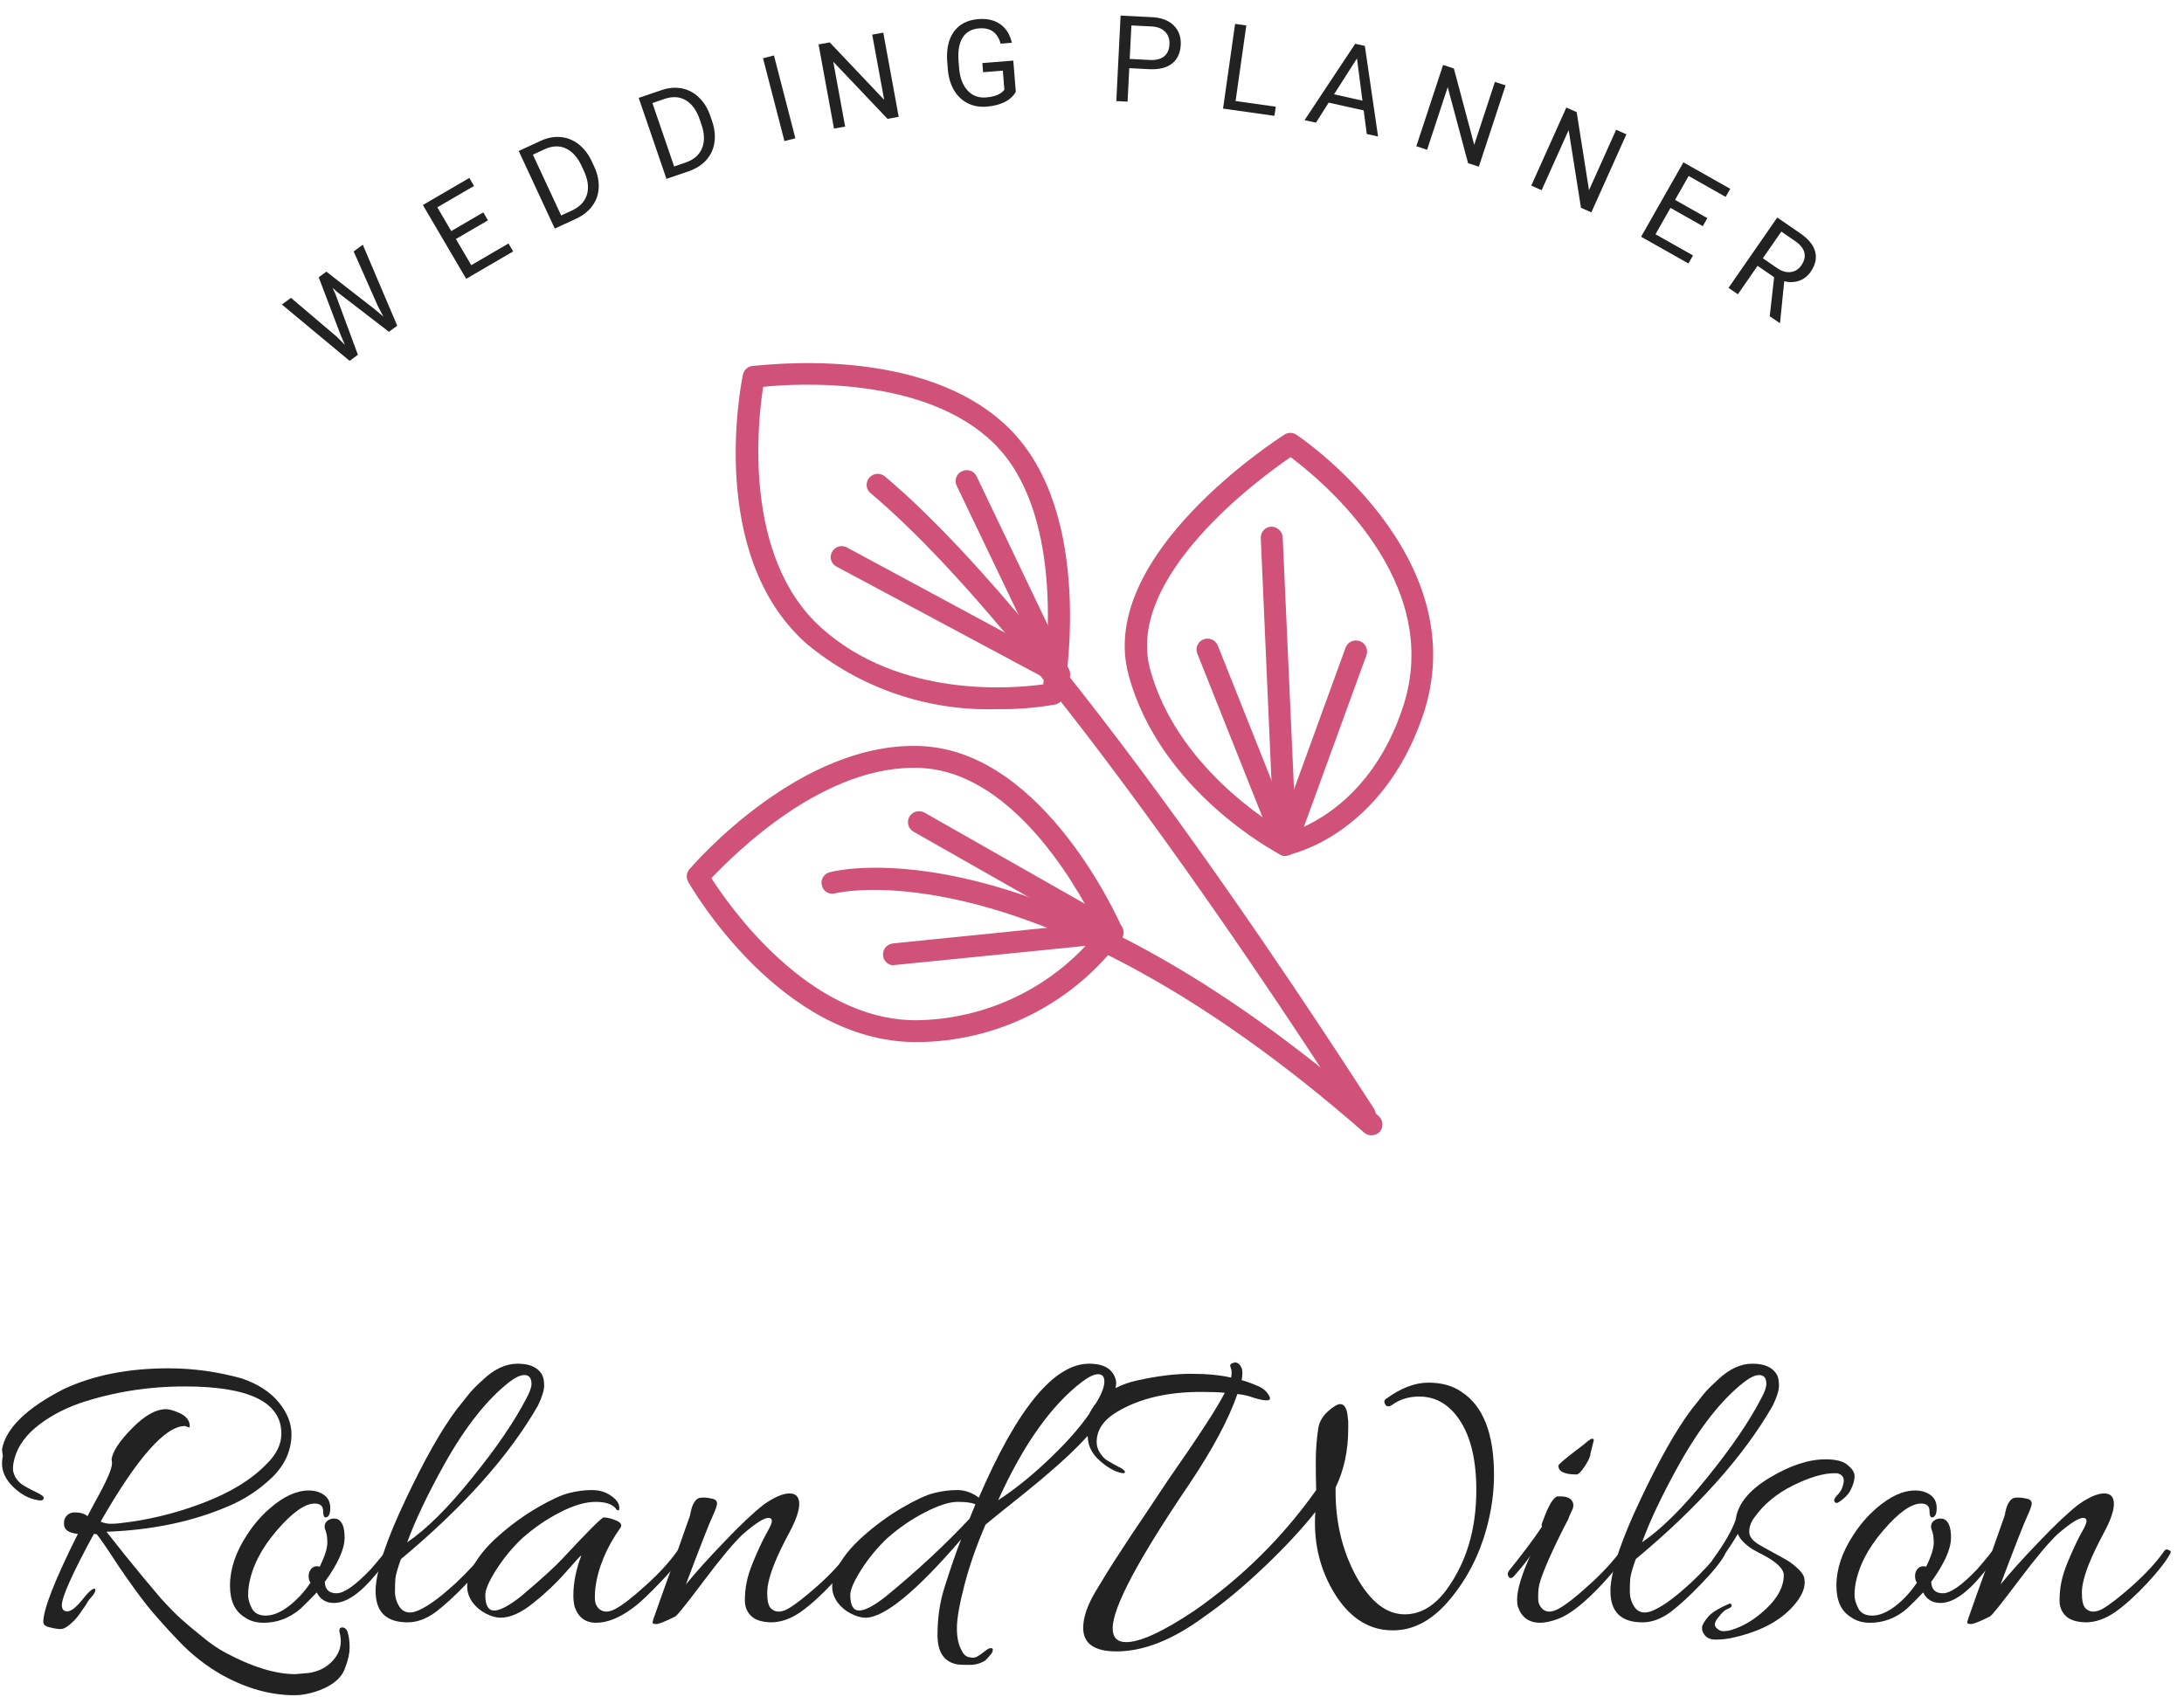
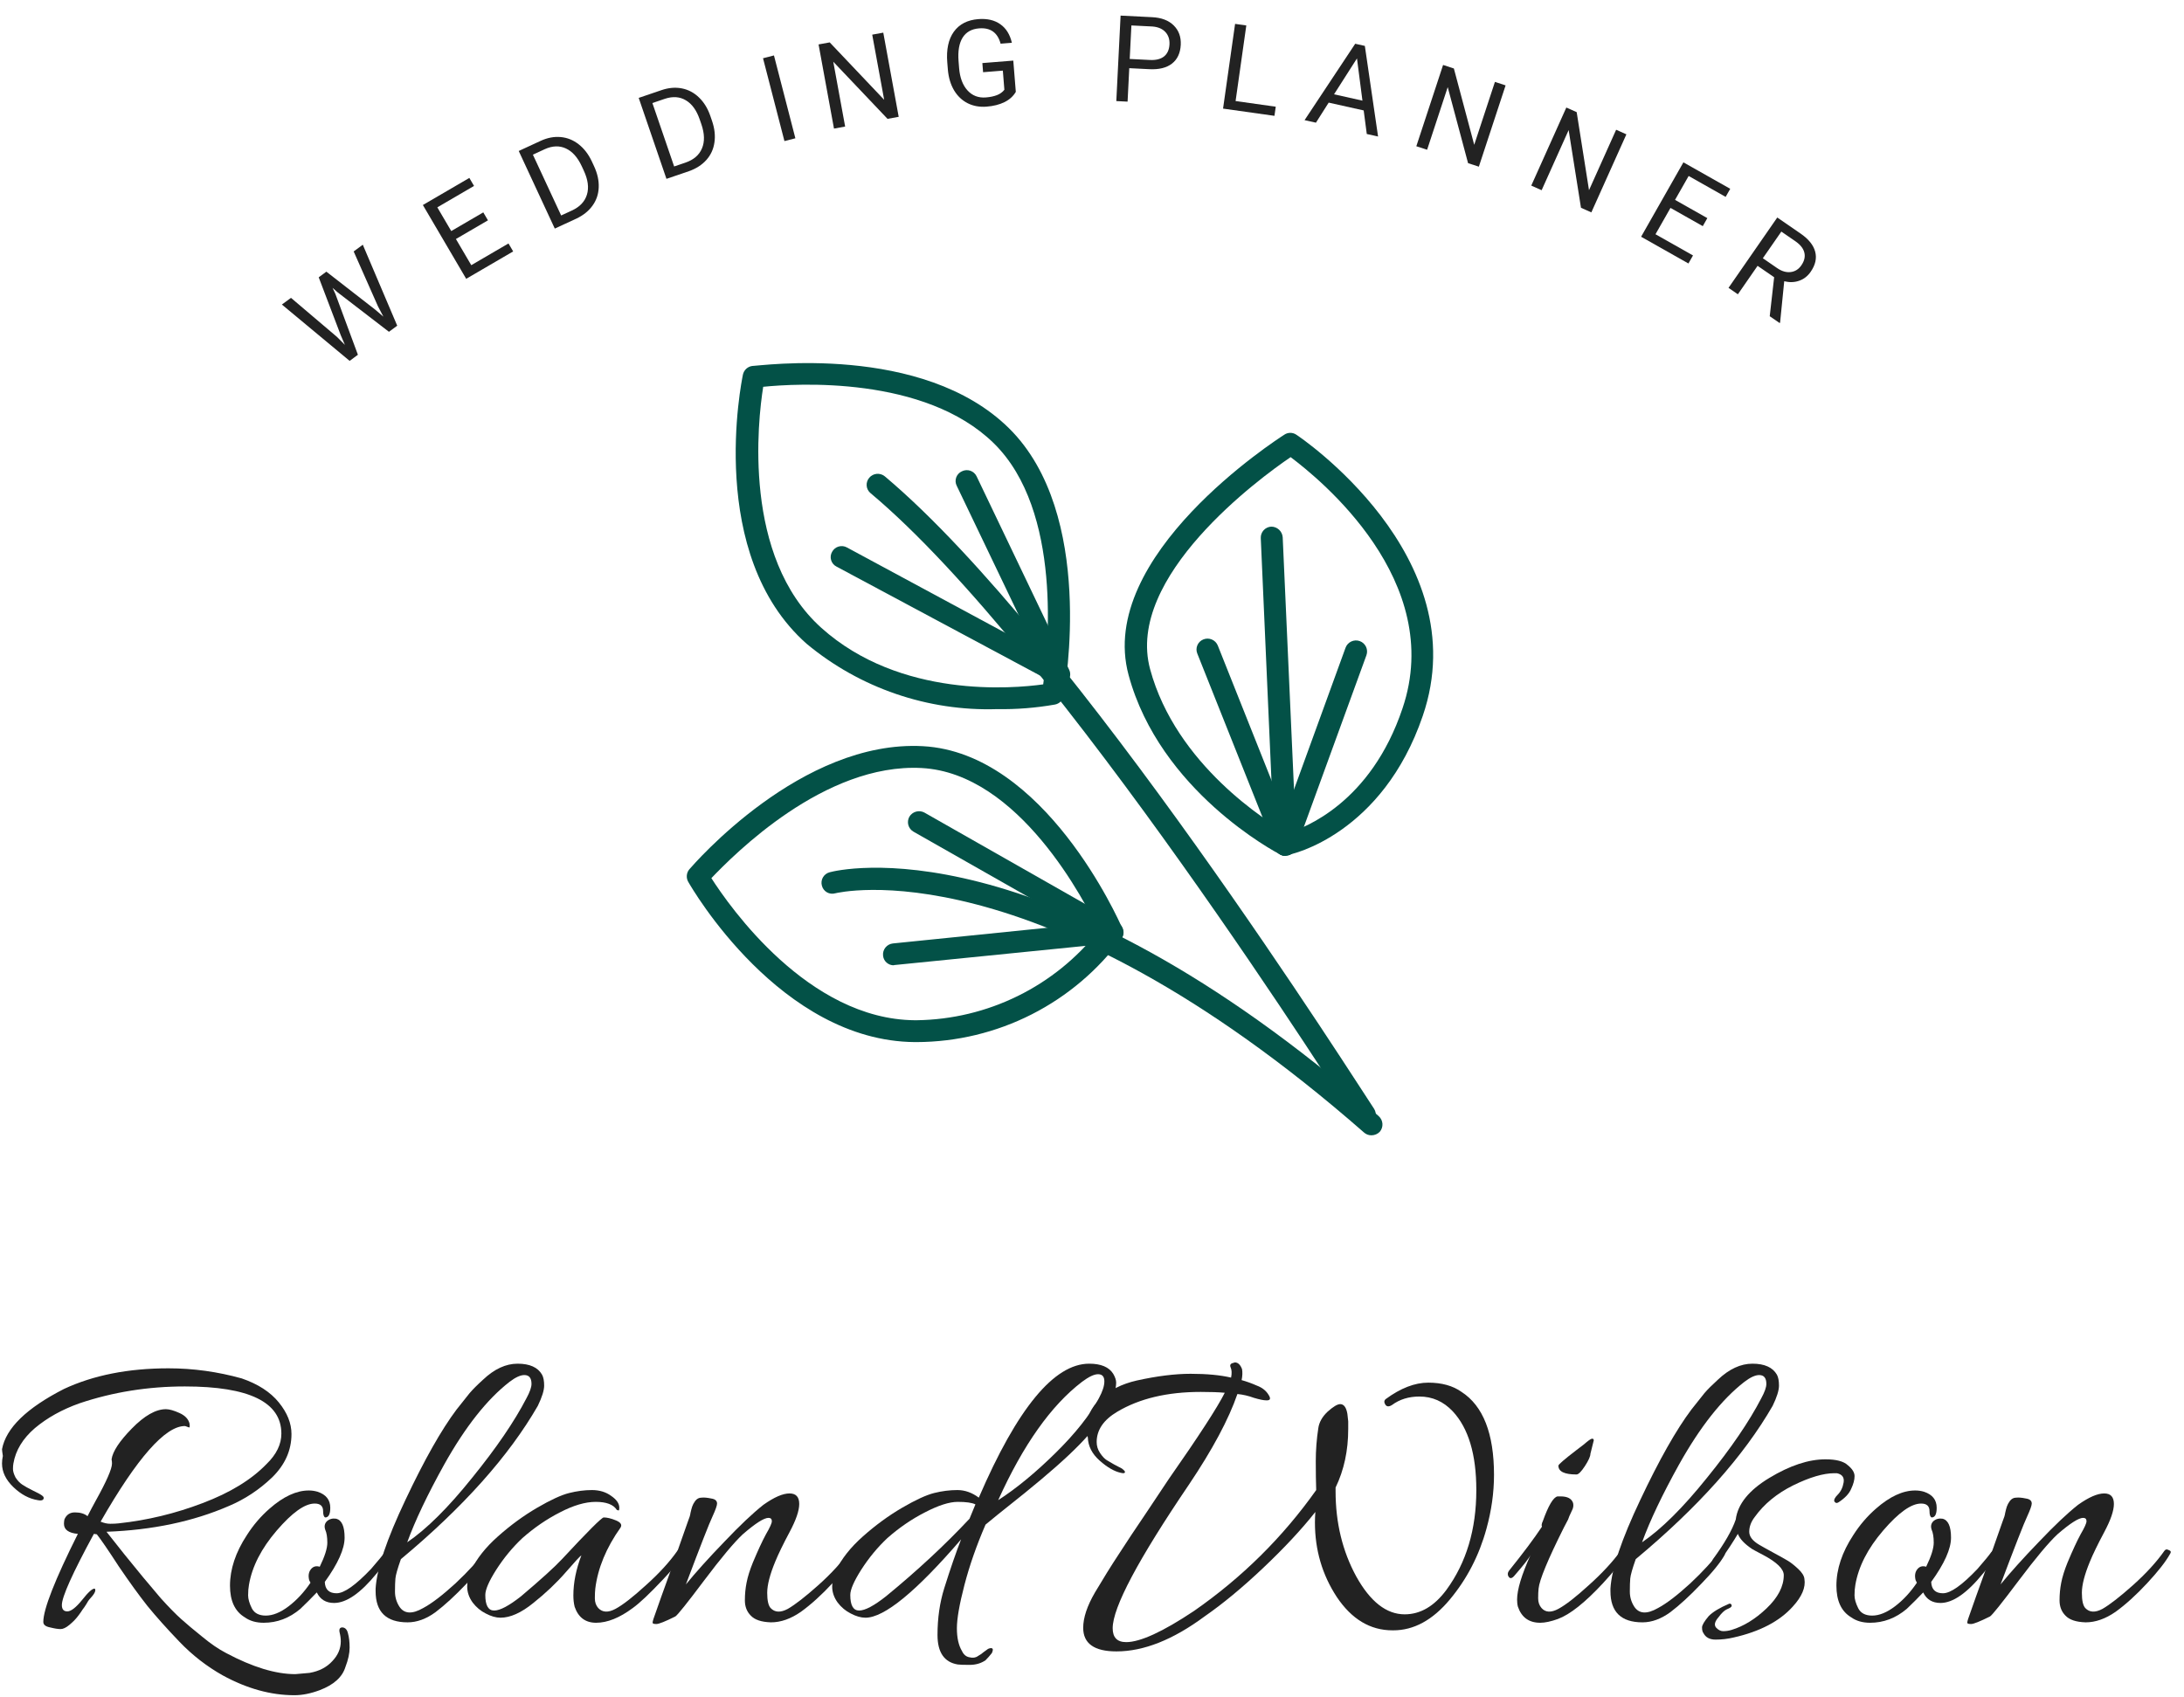
<svg xmlns="http://www.w3.org/2000/svg" width="130" height="101" viewBox="0 0 130 101" fill="none">
  <path d="M20.05 20.052L20.53 20.533L20.284 19.962L18.971 16.511L19.426 16.174L22.34 18.441L22.82 18.852L22.498 18.237L21.052 14.971L21.595 14.57L23.644 19.391L23.152 19.755L20.091 17.401L19.795 17.138L19.962 17.497L21.304 21.122L20.812 21.486L16.779 18.132L17.32 17.733L20.05 20.052Z" fill="#222222" />
  <path d="M29.045 13.118L27.138 14.23L28.052 15.788L30.267 14.495L30.546 14.969L27.75 16.6L25.171 12.206L27.937 10.593L28.216 11.07L26.031 12.345L26.86 13.757L28.767 12.645L29.045 13.118Z" fill="#222222" />
  <path d="M33.023 13.609L30.877 8.989L32.182 8.386C32.585 8.2 32.982 8.125 33.374 8.16C33.765 8.195 34.121 8.338 34.441 8.588C34.762 8.838 35.023 9.175 35.223 9.599L35.36 9.894C35.562 10.33 35.655 10.751 35.638 11.157C35.623 11.562 35.5 11.925 35.268 12.245C35.038 12.565 34.717 12.822 34.303 13.018L33.023 13.609ZM31.72 9.209L33.402 12.829L34.043 12.533C34.514 12.316 34.811 12.001 34.936 11.589C35.063 11.176 35.001 10.7 34.75 10.16L34.625 9.89C34.381 9.366 34.068 9.016 33.686 8.84C33.305 8.662 32.886 8.675 32.431 8.88L31.72 9.209Z" fill="#222222" />
  <path d="M39.67 10.648L38.018 5.828L39.379 5.365C39.799 5.222 40.202 5.188 40.587 5.263C40.973 5.339 41.312 5.518 41.604 5.801C41.898 6.082 42.122 6.445 42.276 6.887L42.382 7.195C42.538 7.65 42.586 8.078 42.526 8.48C42.469 8.882 42.309 9.23 42.045 9.524C41.783 9.818 41.436 10.041 41.005 10.193L39.67 10.648ZM38.833 6.135L40.128 9.911L40.797 9.683C41.287 9.516 41.616 9.234 41.783 8.837C41.953 8.439 41.941 7.959 41.748 7.396L41.651 7.115C41.464 6.568 41.189 6.187 40.827 5.973C40.467 5.756 40.049 5.725 39.575 5.882L38.833 6.135Z" fill="#222222" />
  <path d="M47.344 8.233L46.693 8.4L45.418 3.468L46.069 3.301L47.344 8.233Z" fill="#222222" />
  <path d="M53.494 6.955L52.829 7.076L49.599 3.674L50.306 7.535L49.642 7.656L48.724 2.645L49.388 2.524L52.629 5.942L51.918 2.063L52.576 1.944L53.494 6.955Z" fill="#222222" />
  <path d="M60.465 5.47C60.312 5.73 60.087 5.934 59.787 6.082C59.49 6.228 59.137 6.317 58.727 6.349C58.314 6.382 57.938 6.315 57.602 6.148C57.266 5.978 56.995 5.721 56.789 5.377C56.586 5.033 56.463 4.625 56.421 4.154L56.385 3.711C56.324 2.946 56.454 2.338 56.776 1.889C57.1 1.44 57.586 1.189 58.232 1.138C58.762 1.096 59.2 1.198 59.545 1.444C59.89 1.688 60.118 2.056 60.23 2.547L59.56 2.601C59.381 1.939 58.954 1.635 58.28 1.689C57.831 1.724 57.503 1.91 57.296 2.244C57.091 2.577 57.011 3.042 57.057 3.639L57.09 4.054C57.136 4.624 57.302 5.067 57.59 5.384C57.877 5.698 58.243 5.837 58.687 5.801C58.938 5.781 59.156 5.736 59.34 5.665C59.523 5.594 59.672 5.488 59.784 5.345L59.693 4.205L58.517 4.299L58.474 3.755L60.315 3.608L60.465 5.47Z" fill="#222222" />
  <path d="M67.218 4.059L67.118 6.051L66.447 6.018L66.702 0.929L68.579 1.023C69.136 1.051 69.564 1.215 69.864 1.514C70.167 1.814 70.306 2.199 70.283 2.667C70.258 3.161 70.084 3.534 69.761 3.786C69.44 4.037 68.992 4.147 68.416 4.119L67.218 4.059ZM67.245 3.51L68.451 3.571C68.81 3.588 69.089 3.518 69.288 3.36C69.488 3.199 69.596 2.96 69.612 2.64C69.627 2.338 69.543 2.091 69.362 1.899C69.18 1.708 68.922 1.601 68.59 1.577L67.345 1.515L67.245 3.51Z" fill="#222222" />
  <path d="M73.547 6.016L75.938 6.353L75.86 6.897L72.801 6.466L73.517 1.422L74.185 1.516L73.547 6.016Z" fill="#222222" />
  <path d="M81.172 6.575L79.088 6.11L78.33 7.304L77.653 7.153L80.667 2.605L81.241 2.733L82.028 8.128L81.356 7.978L81.172 6.575ZM79.407 5.615L81.098 5.992L80.772 3.478L79.407 5.615Z" fill="#222222" />
  <path d="M88.027 9.923L87.385 9.714L86.174 5.187L84.947 8.916L84.305 8.707L85.898 3.867L86.54 4.077L87.751 8.622L88.984 4.876L89.619 5.084L88.027 9.923Z" fill="#222222" />
  <path d="M94.723 12.645L94.106 12.37L93.372 7.744L91.764 11.325L91.147 11.05L93.234 6.402L93.85 6.677L94.584 11.323L96.199 7.725L96.809 7.998L94.723 12.645Z" fill="#222222" />
  <path d="M101.356 13.464L99.434 12.378L98.541 13.947L100.774 15.209L100.502 15.687L97.685 14.095L100.203 9.666L102.99 11.241L102.717 11.722L100.515 10.477L99.705 11.9L101.627 12.987L101.356 13.464Z" fill="#222222" />
  <path d="M105.604 16.506L104.618 15.827L103.445 17.521L102.888 17.138L105.79 12.95L107.179 13.907C107.652 14.232 107.94 14.59 108.045 14.979C108.152 15.37 108.063 15.771 107.779 16.181C107.598 16.442 107.37 16.62 107.093 16.715C106.819 16.813 106.522 16.822 106.204 16.745L105.958 19.201L105.934 19.235L105.341 18.827L105.604 16.506ZM104.931 15.375L105.781 15.961C106.056 16.15 106.323 16.229 106.583 16.198C106.845 16.169 107.058 16.035 107.223 15.798C107.402 15.539 107.462 15.287 107.402 15.042C107.344 14.798 107.169 14.574 106.879 14.371L106.032 13.788L104.931 15.375Z" fill="#222222" />
  <path d="M0.17 86.684C0.137 86.466 0.12 86.333 0.12 86.283C0.354 85.028 1.583 83.833 3.807 82.696C5.563 81.877 7.636 81.467 10.027 81.467C11.498 81.467 12.953 81.668 14.391 82.069C15.361 82.403 16.096 82.88 16.598 83.499C17.1 84.117 17.35 84.744 17.35 85.38C17.35 86.349 16.966 87.21 16.197 87.963C15.428 88.699 14.566 89.267 13.613 89.668C11.49 90.588 9.066 91.098 6.34 91.198C6.557 91.466 6.909 91.909 7.393 92.528C7.878 93.129 8.246 93.581 8.497 93.882C8.748 94.183 9.107 94.609 9.575 95.161C10.06 95.696 10.462 96.106 10.779 96.39C11.114 96.691 11.532 97.042 12.033 97.443C12.535 97.861 13.011 98.187 13.463 98.421C15.035 99.257 16.406 99.675 17.576 99.675L18.429 99.6C18.997 99.5 19.449 99.266 19.783 98.898C20.118 98.547 20.285 98.154 20.285 97.719C20.285 97.552 20.26 97.368 20.21 97.168C20.176 96.984 20.235 96.892 20.385 96.892C20.552 96.908 20.661 97.025 20.711 97.243C20.778 97.477 20.811 97.761 20.811 98.096C20.811 98.43 20.728 98.814 20.561 99.249C20.377 99.851 19.867 100.311 19.031 100.629C18.496 100.829 17.994 100.93 17.526 100.93C16.122 100.93 14.7 100.537 13.262 99.751C12.309 99.216 11.448 98.547 10.679 97.744C9.927 96.959 9.291 96.248 8.773 95.612C8.271 94.977 7.703 94.191 7.067 93.255C6.449 92.302 6.014 91.666 5.763 91.349L5.588 91.324C4.317 93.665 3.682 95.077 3.682 95.562C3.682 95.813 3.79 95.939 4.008 95.939C4.225 95.939 4.518 95.713 4.885 95.261C5.253 94.793 5.504 94.567 5.638 94.584C5.738 94.684 5.629 94.902 5.312 95.236C5.278 95.27 5.22 95.362 5.136 95.512C5.053 95.646 4.977 95.755 4.91 95.838C4.86 95.922 4.785 96.031 4.685 96.164C4.584 96.298 4.492 96.407 4.409 96.49C4.325 96.574 4.233 96.657 4.133 96.741C3.932 96.908 3.757 96.992 3.606 96.992C3.456 96.992 3.247 96.959 2.979 96.892C2.712 96.841 2.578 96.733 2.578 96.566C2.578 95.813 3.264 94.066 4.635 91.324C4.083 91.274 3.807 91.073 3.807 90.722C3.807 90.655 3.815 90.571 3.832 90.471C3.949 90.187 4.158 90.045 4.459 90.045C4.777 90.045 5.028 90.12 5.211 90.27C5.345 90.003 5.504 89.702 5.688 89.368C6.34 88.197 6.666 87.453 6.666 87.135C6.666 87.052 6.658 86.968 6.641 86.885C6.708 86.416 7.109 85.806 7.845 85.054C8.597 84.284 9.274 83.9 9.876 83.9C10.077 83.9 10.345 83.975 10.679 84.126C11.013 84.276 11.214 84.485 11.281 84.753C11.298 84.87 11.298 84.945 11.281 84.978C11.281 84.995 11.239 84.987 11.155 84.953C11.072 84.92 11.022 84.903 11.005 84.903C9.835 84.903 8.163 86.801 5.989 90.596C6.19 90.68 6.382 90.722 6.566 90.722C6.766 90.722 6.934 90.713 7.067 90.697C8.773 90.513 10.437 90.112 12.058 89.493C13.697 88.874 14.968 88.097 15.871 87.16C16.456 86.592 16.748 85.99 16.748 85.355C16.748 83.482 14.834 82.546 11.005 82.546C8.815 82.546 6.725 82.88 4.735 83.549C3.698 83.917 2.812 84.41 2.076 85.028C1.357 85.647 0.931 86.349 0.797 87.135C0.781 87.219 0.772 87.328 0.772 87.461C0.772 87.595 0.822 87.762 0.923 87.963C1.04 88.147 1.173 88.289 1.324 88.389C1.474 88.49 1.683 88.607 1.951 88.74C2.235 88.874 2.419 88.975 2.503 89.041C2.603 89.108 2.628 89.183 2.578 89.267C2.528 89.334 2.419 89.351 2.252 89.317C1.734 89.234 1.249 88.975 0.797 88.54C0.346 88.105 0.12 87.637 0.12 87.135C0.12 86.985 0.137 86.834 0.17 86.684Z" fill="#222222" />
  <path d="M19.032 93.28C19.333 92.661 19.484 92.185 19.484 91.85C19.484 91.516 19.442 91.257 19.358 91.073C19.291 90.872 19.325 90.705 19.459 90.571C19.609 90.438 19.793 90.387 20.011 90.421C20.345 90.504 20.512 90.881 20.512 91.549C20.512 92.218 20.119 93.096 19.333 94.183C19.35 94.634 19.584 94.86 20.036 94.86C20.487 94.86 21.173 94.375 22.092 93.405C22.527 92.904 22.794 92.578 22.895 92.427C23.012 92.277 23.112 92.227 23.196 92.277C23.279 92.31 23.321 92.344 23.321 92.377C23.321 92.544 23.02 92.979 22.418 93.681C21.465 94.852 20.621 95.437 19.885 95.437C19.4 95.437 19.058 95.228 18.857 94.81C18.522 95.161 18.196 95.487 17.879 95.788C17.227 96.34 16.499 96.616 15.697 96.616C15.245 96.616 14.869 96.507 14.568 96.29C13.983 95.939 13.69 95.311 13.69 94.409C13.69 93.422 14.025 92.419 14.694 91.399C15.078 90.797 15.53 90.27 16.048 89.819C16.867 89.1 17.645 88.74 18.38 88.74C18.564 88.74 18.74 88.766 18.907 88.816C19.409 88.983 19.659 89.301 19.659 89.769C19.659 90.153 19.559 90.346 19.358 90.346C19.275 90.312 19.233 90.187 19.233 89.969C19.233 89.668 19.066 89.518 18.731 89.518C18.146 89.518 17.394 90.053 16.474 91.123C15.555 92.193 15.003 93.272 14.819 94.359C14.785 94.542 14.769 94.751 14.769 94.986C14.769 95.203 14.844 95.462 14.994 95.763C15.145 96.047 15.421 96.189 15.822 96.189C16.24 96.189 16.692 96.005 17.176 95.638C17.661 95.27 18.096 94.802 18.481 94.233L18.405 94.083C18.338 93.815 18.372 93.598 18.506 93.43C18.64 93.263 18.815 93.213 19.032 93.28Z" fill="#222222" />
  <path d="M31.337 83.248C31.537 82.88 31.637 82.596 31.637 82.395C31.637 82.044 31.495 81.868 31.211 81.868C30.977 81.868 30.684 82.002 30.333 82.27C28.996 83.306 27.7 84.945 26.446 87.185C25.443 88.991 24.707 90.538 24.239 91.825C25.392 91.04 26.68 89.76 28.101 87.988C29.539 86.216 30.618 84.636 31.337 83.248ZM23.863 92.829C23.662 93.397 23.553 93.782 23.537 93.982C23.52 94.166 23.511 94.425 23.511 94.76C23.511 95.077 23.595 95.37 23.762 95.638C24.047 96.089 24.523 96.123 25.192 95.738C25.693 95.47 26.329 94.986 27.098 94.283C27.867 93.564 28.461 92.912 28.879 92.327C28.912 92.277 28.962 92.252 29.029 92.252C29.18 92.252 29.221 92.36 29.154 92.578C28.904 93.029 28.436 93.606 27.75 94.308C27.081 95.011 26.471 95.571 25.919 95.989C25.367 96.39 24.816 96.591 24.264 96.591C22.993 96.591 22.358 95.972 22.358 94.735C22.358 94.684 22.358 94.634 22.358 94.584C22.425 93.414 23.018 91.65 24.138 89.292C25.259 86.918 26.27 85.129 27.173 83.925L27.951 82.947C28.135 82.73 28.402 82.462 28.753 82.144C29.422 81.509 30.108 81.191 30.81 81.191C31.529 81.191 32.014 81.409 32.264 81.843C32.348 81.994 32.39 82.211 32.39 82.495C32.39 82.78 32.264 83.181 32.014 83.699C30.291 86.692 27.575 89.735 23.863 92.829Z" fill="#222222" />
  <path d="M29.79 96.315C29.523 96.315 29.23 96.231 28.913 96.064C28.612 95.913 28.352 95.696 28.135 95.412C27.918 95.111 27.809 94.793 27.809 94.459C27.809 94.124 27.884 93.807 28.035 93.506C28.369 92.803 28.904 92.126 29.64 91.474C30.392 90.805 31.17 90.237 31.972 89.769C32.775 89.301 33.41 89.008 33.879 88.891C34.347 88.774 34.798 88.715 35.233 88.715C35.684 88.715 36.069 88.832 36.386 89.067C36.704 89.284 36.863 89.518 36.863 89.769C36.863 89.852 36.855 89.903 36.838 89.919C36.821 89.936 36.779 89.928 36.713 89.894C36.512 89.576 36.094 89.418 35.459 89.418C34.84 89.418 34.129 89.627 33.327 90.045C32.541 90.446 31.797 90.956 31.095 91.575C30.509 92.126 29.991 92.753 29.54 93.456C29.105 94.141 28.887 94.643 28.887 94.96C28.887 95.579 29.063 95.888 29.414 95.888C29.765 95.888 30.3 95.604 31.019 95.036C32.206 94.032 33.017 93.297 33.452 92.829C34.99 91.173 35.818 90.346 35.935 90.346C36.136 90.346 36.378 90.404 36.662 90.521C36.947 90.638 37.039 90.78 36.938 90.948C36.086 92.151 35.584 93.364 35.434 94.584C35.417 94.735 35.408 94.927 35.408 95.161C35.408 95.395 35.475 95.587 35.609 95.738C35.86 96.005 36.203 96.022 36.637 95.788C37.072 95.554 37.674 95.086 38.443 94.384C39.229 93.681 39.856 92.996 40.324 92.327C40.391 92.243 40.466 92.227 40.55 92.277C40.633 92.31 40.675 92.344 40.675 92.377C40.675 92.628 40.274 93.18 39.471 94.032C38.686 94.868 38.084 95.437 37.666 95.738C36.88 96.323 36.152 96.616 35.484 96.616C34.848 96.616 34.422 96.298 34.205 95.663C34.154 95.462 34.129 95.236 34.129 94.986C34.129 94.233 34.288 93.439 34.606 92.603C34.539 92.636 34.23 92.971 33.678 93.606C33.126 94.241 32.482 94.852 31.747 95.437C31.028 96.022 30.376 96.315 29.79 96.315Z" fill="#222222" />
  <path d="M46.996 88.916C47.381 88.916 47.573 89.125 47.573 89.543C47.573 89.944 47.381 90.504 46.996 91.223C46.612 91.942 46.328 92.528 46.144 92.979C45.826 93.748 45.667 94.367 45.667 94.835C45.667 95.287 45.734 95.587 45.868 95.738C46.118 96.005 46.461 96.022 46.896 95.788C47.331 95.537 47.933 95.069 48.702 94.384C49.488 93.681 50.115 92.996 50.583 92.327C50.65 92.243 50.725 92.227 50.809 92.277C50.909 92.31 50.959 92.352 50.959 92.402C50.959 92.436 50.942 92.477 50.909 92.528C50.658 92.979 50.207 93.556 49.555 94.258C48.903 94.96 48.276 95.529 47.673 95.964C47.072 96.382 46.478 96.591 45.893 96.591C45.324 96.574 44.923 96.44 44.689 96.189C44.455 95.955 44.338 95.654 44.338 95.287C44.338 94.919 44.371 94.567 44.438 94.233C44.505 93.882 44.63 93.481 44.814 93.029C45.115 92.31 45.374 91.75 45.592 91.349C45.826 90.948 45.943 90.688 45.943 90.571C45.943 90.438 45.876 90.371 45.742 90.371C45.475 90.371 44.965 90.697 44.212 91.349C43.694 91.834 42.925 92.753 41.905 94.108C40.902 95.445 40.333 96.156 40.2 96.24C39.598 96.54 39.221 96.691 39.071 96.691C38.92 96.691 38.845 96.666 38.845 96.616C38.845 96.566 38.862 96.49 38.895 96.39C38.929 96.306 39.088 95.855 39.372 95.036C39.673 94.216 39.99 93.322 40.325 92.352C40.676 91.365 40.885 90.772 40.952 90.571C41.036 90.371 41.086 90.204 41.102 90.07C41.136 89.919 41.169 89.794 41.203 89.694C41.236 89.593 41.295 89.484 41.378 89.368C41.479 89.234 41.604 89.167 41.755 89.167C41.905 89.15 42.097 89.167 42.331 89.217C42.566 89.25 42.682 89.351 42.682 89.518C42.682 89.635 42.591 89.894 42.407 90.295C42.223 90.68 41.696 92.026 40.827 94.333C41.428 93.598 42.189 92.753 43.109 91.8C44.029 90.831 44.806 90.095 45.441 89.593C46.077 89.142 46.595 88.916 46.996 88.916Z" fill="#222222" />
  <path d="M51.365 91.474C52.117 90.805 52.895 90.237 53.697 89.769C54.5 89.301 55.135 89.008 55.603 88.891C56.072 88.774 56.532 88.715 56.983 88.715C57.434 88.715 57.861 88.866 58.262 89.167C60.553 83.85 62.743 81.191 64.833 81.191C65.535 81.191 66.012 81.392 66.263 81.793C66.38 81.994 66.438 82.169 66.438 82.32C66.438 82.738 66.254 83.273 65.886 83.925C65.535 84.56 64.984 85.263 64.231 86.032C63.479 86.801 62.4 87.754 60.996 88.891C59.591 90.011 58.814 90.638 58.663 90.772C58.128 92.009 57.71 93.205 57.409 94.359C57.108 95.512 56.958 96.373 56.958 96.942C56.958 97.51 57.058 97.962 57.259 98.296C57.359 98.513 57.51 98.639 57.71 98.672C57.911 98.722 58.078 98.697 58.212 98.597C58.362 98.513 58.471 98.438 58.538 98.371C58.621 98.305 58.714 98.238 58.814 98.171C58.931 98.121 59.014 98.112 59.065 98.146C59.115 98.179 59.106 98.271 59.039 98.421C58.906 98.589 58.78 98.731 58.663 98.848C58.396 99.032 58.078 99.124 57.71 99.124C57.359 99.124 57.125 99.115 57.008 99.099C56.205 98.965 55.804 98.38 55.804 97.343C55.804 96.34 55.938 95.412 56.205 94.559C56.573 93.389 56.908 92.419 57.209 91.65C54.533 94.76 52.636 96.315 51.515 96.315C51.248 96.315 50.955 96.231 50.638 96.064C50.337 95.913 50.077 95.696 49.86 95.412C49.643 95.111 49.534 94.793 49.534 94.459C49.534 94.124 49.609 93.807 49.76 93.506C50.094 92.803 50.629 92.126 51.365 91.474ZM58.061 89.568C57.861 89.468 57.51 89.418 57.008 89.418C56.506 89.418 55.854 89.627 55.052 90.045C54.266 90.446 53.522 90.956 52.819 91.575C52.234 92.126 51.716 92.753 51.265 93.456C50.83 94.141 50.612 94.643 50.612 94.96C50.612 95.579 50.788 95.888 51.139 95.888C51.49 95.888 52.025 95.604 52.744 95.036C54.6 93.514 56.256 91.976 57.71 90.421L58.061 89.568ZM65.41 83.248C65.627 82.847 65.736 82.512 65.736 82.245C65.736 81.96 65.611 81.818 65.36 81.818C65.126 81.818 64.808 81.969 64.407 82.27C62.568 83.674 60.904 86.023 59.416 89.317C60.502 88.615 61.639 87.679 62.827 86.508C64.014 85.338 64.875 84.251 65.41 83.248Z" fill="#222222" />
  <path d="M66.457 98.321C65.136 98.321 64.476 97.853 64.476 96.917C64.476 96.315 64.71 95.612 65.178 94.81C65.663 93.991 66.131 93.238 66.582 92.553C67.034 91.85 67.577 91.031 68.213 90.095C68.848 89.142 69.299 88.465 69.567 88.063C71.356 85.505 72.468 83.791 72.903 82.922C72.518 82.888 72.042 82.872 71.473 82.872C69.484 82.872 67.828 83.264 66.507 84.05C65.688 84.535 65.278 85.137 65.278 85.856C65.278 86.09 65.345 86.308 65.479 86.508C65.613 86.709 65.746 86.851 65.88 86.935C66.148 87.102 66.449 87.269 66.783 87.436C66.984 87.587 67.017 87.679 66.883 87.712C66.833 87.712 66.775 87.704 66.708 87.687C66.323 87.603 65.905 87.361 65.454 86.96C65.002 86.558 64.768 86.099 64.752 85.58C64.685 85.413 64.651 85.271 64.651 85.154C64.651 84.435 64.927 83.816 65.479 83.298C66.047 82.763 66.775 82.395 67.661 82.194C68.865 81.927 69.935 81.793 70.871 81.793C71.824 81.793 72.627 81.868 73.279 82.019C73.329 81.768 73.321 81.567 73.254 81.417C73.187 81.266 73.246 81.174 73.429 81.141C73.463 81.124 73.488 81.116 73.505 81.116C73.689 81.116 73.831 81.25 73.931 81.517C73.965 81.701 73.956 81.918 73.906 82.169C74.207 82.253 74.508 82.362 74.809 82.495C75.127 82.612 75.361 82.796 75.511 83.047C75.662 83.281 75.612 83.39 75.361 83.373C75.21 83.373 74.968 83.323 74.633 83.223C74.316 83.106 73.99 83.03 73.655 82.997C73.137 84.502 72.175 86.299 70.771 88.389C67.745 92.854 66.231 95.704 66.231 96.942C66.231 97.493 66.499 97.769 67.034 97.769C67.87 97.769 69.216 97.151 71.072 95.913C73.931 93.924 76.356 91.524 78.345 88.715C78.329 88.247 78.32 87.679 78.32 87.01C78.32 86.341 78.37 85.681 78.471 85.028C78.521 84.677 78.705 84.351 79.022 84.05C79.357 83.749 79.608 83.599 79.775 83.599C79.992 83.599 80.134 83.791 80.201 84.176L80.251 84.627C80.251 84.778 80.251 84.928 80.251 85.079C80.251 86.366 80.001 87.528 79.499 88.565C79.499 88.632 79.499 88.707 79.499 88.791C79.499 90.663 79.909 92.352 80.728 93.857C81.564 95.362 82.525 96.114 83.612 96.114C84.549 96.114 85.376 95.629 86.095 94.659C87.282 93.038 87.876 91.056 87.876 88.715C87.876 86.592 87.408 85.028 86.471 84.025C85.919 83.44 85.259 83.147 84.49 83.147C83.855 83.147 83.311 83.315 82.86 83.649C82.676 83.766 82.542 83.758 82.458 83.624C82.375 83.49 82.383 83.382 82.484 83.298C83.37 82.646 84.214 82.32 85.017 82.32C85.819 82.32 86.48 82.504 86.998 82.872C88.285 83.708 88.929 85.355 88.929 87.812C88.929 88.866 88.779 89.936 88.478 91.023C88.043 92.611 87.316 94.016 86.296 95.236C85.276 96.457 84.156 97.067 82.935 97.067C82.918 97.067 82.901 97.067 82.885 97.067C81.564 97.067 80.46 96.407 79.574 95.086C78.705 93.765 78.27 92.285 78.27 90.647C78.27 90.446 78.278 90.237 78.295 90.019C77.476 91.056 76.439 92.168 75.185 93.355C73.948 94.526 72.786 95.487 71.699 96.24C69.826 97.627 68.079 98.321 66.457 98.321Z" fill="#222222" />
  <path d="M92.886 89.092C93.304 89.092 93.555 89.225 93.638 89.493C93.672 89.643 93.647 89.794 93.563 89.944C93.496 90.078 93.446 90.187 93.413 90.27C93.379 90.354 93.354 90.421 93.338 90.471C93.254 90.638 93.17 90.797 93.087 90.948C92.134 92.854 91.632 94.066 91.582 94.584C91.565 94.735 91.557 94.927 91.557 95.161C91.557 95.395 91.624 95.587 91.757 95.738C91.992 96.005 92.326 96.022 92.761 95.788C93.195 95.554 93.797 95.086 94.566 94.384C95.352 93.681 95.988 92.996 96.473 92.327C96.539 92.243 96.615 92.227 96.698 92.277C96.782 92.31 96.824 92.352 96.824 92.402C96.824 92.436 96.807 92.477 96.773 92.528C96.523 92.979 96.071 93.556 95.419 94.258C94.349 95.412 93.454 96.123 92.736 96.39C92.318 96.54 91.966 96.616 91.682 96.616C91.013 96.616 90.57 96.298 90.353 95.663C90.32 95.546 90.303 95.403 90.303 95.236C90.303 94.651 90.57 93.765 91.105 92.578C91.022 92.762 90.696 93.18 90.127 93.832C89.977 93.999 89.86 93.999 89.776 93.832C89.759 93.798 89.751 93.757 89.751 93.706C89.751 93.639 89.784 93.564 89.851 93.481C90.671 92.461 91.314 91.6 91.782 90.897C91.749 90.814 91.766 90.705 91.833 90.571C92.167 89.635 92.46 89.142 92.71 89.092C92.761 89.092 92.819 89.092 92.886 89.092ZM94.867 85.756L94.667 86.558C94.667 86.709 94.558 86.951 94.341 87.286C94.123 87.62 93.956 87.787 93.839 87.787C93.12 87.787 92.761 87.612 92.761 87.261C92.761 87.194 93.12 86.885 93.839 86.333L94.266 86.007C94.533 85.773 94.7 85.656 94.767 85.656C94.834 85.656 94.867 85.689 94.867 85.756Z" fill="#222222" />
  <path d="M104.839 83.248C105.04 82.88 105.14 82.596 105.14 82.395C105.14 82.044 104.998 81.868 104.714 81.868C104.48 81.868 104.187 82.002 103.836 82.27C102.498 83.306 101.202 84.945 99.948 87.185C98.945 88.991 98.209 90.538 97.741 91.825C98.895 91.04 100.182 89.76 101.604 87.988C103.042 86.216 104.12 84.636 104.839 83.248ZM97.365 92.829C97.164 93.397 97.056 93.782 97.039 93.982C97.022 94.166 97.014 94.425 97.014 94.76C97.014 95.077 97.097 95.37 97.265 95.638C97.549 96.089 98.025 96.123 98.694 95.738C99.196 95.47 99.831 94.986 100.6 94.283C101.37 93.564 101.963 92.912 102.381 92.327C102.415 92.277 102.465 92.252 102.532 92.252C102.682 92.252 102.724 92.36 102.657 92.578C102.406 93.029 101.938 93.606 101.253 94.308C100.584 95.011 99.973 95.571 99.422 95.989C98.87 96.39 98.318 96.591 97.766 96.591C96.496 96.591 95.86 95.972 95.86 94.735C95.86 94.684 95.86 94.634 95.86 94.584C95.927 93.414 96.521 91.65 97.641 89.292C98.761 86.918 99.773 85.129 100.676 83.925L101.453 82.947C101.637 82.73 101.905 82.462 102.256 82.144C102.925 81.509 103.61 81.191 104.312 81.191C105.031 81.191 105.516 81.409 105.767 81.843C105.851 81.994 105.892 82.211 105.892 82.495C105.892 82.78 105.767 83.181 105.516 83.699C103.794 86.692 101.077 89.735 97.365 92.829Z" fill="#222222" />
  <path d="M102.29 96.29C102.072 96.54 102.022 96.741 102.139 96.892C102.273 97.042 102.415 97.117 102.566 97.117C102.733 97.117 102.9 97.092 103.067 97.042C103.786 96.825 104.48 96.398 105.149 95.763C105.834 95.111 106.177 94.45 106.177 93.782C106.177 93.414 105.768 93.013 104.948 92.578C104.564 92.377 104.346 92.26 104.296 92.227C103.845 91.926 103.56 91.625 103.443 91.324C103.209 91.725 102.833 92.302 102.315 93.054C102.198 93.188 102.089 93.222 101.989 93.155C101.888 93.071 101.88 92.962 101.964 92.829C102.649 91.892 103.101 91.106 103.318 90.471C103.435 89.551 104.104 88.724 105.324 87.988C106.545 87.252 107.657 86.885 108.66 86.885C109.295 86.885 109.739 87.001 109.989 87.236C110.257 87.453 110.391 87.67 110.391 87.888C110.391 88.105 110.324 88.356 110.19 88.64C110.073 88.924 109.822 89.192 109.438 89.443C109.337 89.51 109.254 89.493 109.187 89.392C109.153 89.292 109.22 89.158 109.387 88.991C109.571 88.807 109.688 88.565 109.739 88.264C109.789 87.963 109.655 87.779 109.337 87.712C109.287 87.712 109.237 87.712 109.187 87.712C108.535 87.712 107.715 87.955 106.729 88.439C105.759 88.924 104.998 89.551 104.447 90.32C104.229 90.605 104.121 90.897 104.121 91.198C104.121 91.483 104.321 91.742 104.722 91.976C104.89 92.076 105.174 92.235 105.575 92.452C105.977 92.67 106.261 92.829 106.428 92.929C106.595 93.029 106.796 93.188 107.03 93.405C107.264 93.623 107.389 93.823 107.406 94.007C107.49 94.509 107.256 95.061 106.704 95.663C105.918 96.532 104.748 97.142 103.193 97.493C102.841 97.577 102.482 97.619 102.114 97.619C101.763 97.619 101.521 97.485 101.387 97.218C101.337 97.151 101.312 97.042 101.312 96.892C101.312 96.758 101.445 96.532 101.713 96.214C101.964 95.964 102.365 95.721 102.917 95.487C102.967 95.47 103.009 95.479 103.042 95.512C103.076 95.546 103.084 95.587 103.067 95.638C103.05 95.688 102.958 95.746 102.791 95.813C102.641 95.88 102.474 96.039 102.29 96.29Z" fill="#222222" />
  <path d="M114.652 93.28C114.953 92.661 115.103 92.185 115.103 91.85C115.103 91.516 115.061 91.257 114.978 91.073C114.911 90.872 114.944 90.705 115.078 90.571C115.229 90.438 115.413 90.387 115.63 90.421C115.964 90.504 116.132 90.881 116.132 91.549C116.132 92.218 115.739 93.096 114.953 94.183C114.969 94.634 115.204 94.86 115.655 94.86C116.106 94.86 116.792 94.375 117.712 93.405C118.146 92.904 118.414 92.578 118.514 92.427C118.631 92.277 118.732 92.227 118.815 92.277C118.899 92.31 118.941 92.344 118.941 92.377C118.941 92.544 118.64 92.979 118.038 93.681C117.085 94.852 116.24 95.437 115.505 95.437C115.02 95.437 114.677 95.228 114.476 94.81C114.142 95.161 113.816 95.487 113.498 95.788C112.846 96.34 112.119 96.616 111.316 96.616C110.865 96.616 110.488 96.507 110.187 96.29C109.602 95.939 109.31 95.311 109.31 94.409C109.31 93.422 109.644 92.419 110.313 91.399C110.697 90.797 111.149 90.27 111.667 89.819C112.487 89.1 113.264 88.74 114 88.74C114.184 88.74 114.359 88.766 114.526 88.816C115.028 88.983 115.279 89.301 115.279 89.769C115.279 90.153 115.179 90.346 114.978 90.346C114.894 90.312 114.852 90.187 114.852 89.969C114.852 89.668 114.685 89.518 114.351 89.518C113.766 89.518 113.013 90.053 112.094 91.123C111.174 92.193 110.622 93.272 110.438 94.359C110.405 94.542 110.388 94.751 110.388 94.986C110.388 95.203 110.463 95.462 110.614 95.763C110.764 96.047 111.04 96.189 111.441 96.189C111.86 96.189 112.311 96.005 112.796 95.638C113.281 95.27 113.715 94.802 114.1 94.233L114.025 94.083C113.958 93.815 113.991 93.598 114.125 93.43C114.259 93.263 114.434 93.213 114.652 93.28Z" fill="#222222" />
  <path d="M125.25 88.916C125.635 88.916 125.827 89.125 125.827 89.543C125.827 89.944 125.635 90.504 125.25 91.223C124.866 91.942 124.582 92.528 124.398 92.979C124.08 93.748 123.921 94.367 123.921 94.835C123.921 95.287 123.988 95.587 124.122 95.738C124.373 96.005 124.715 96.022 125.15 95.788C125.585 95.537 126.187 95.069 126.956 94.384C127.742 93.681 128.369 92.996 128.837 92.327C128.904 92.243 128.979 92.227 129.063 92.277C129.163 92.31 129.213 92.352 129.213 92.402C129.213 92.436 129.196 92.477 129.163 92.528C128.912 92.979 128.461 93.556 127.809 94.258C127.157 94.96 126.53 95.529 125.928 95.964C125.326 96.382 124.732 96.591 124.147 96.591C123.578 96.574 123.177 96.44 122.943 96.189C122.709 95.955 122.592 95.654 122.592 95.287C122.592 94.919 122.625 94.567 122.692 94.233C122.759 93.882 122.885 93.481 123.068 93.029C123.369 92.31 123.629 91.75 123.846 91.349C124.08 90.948 124.197 90.688 124.197 90.571C124.197 90.438 124.13 90.371 123.996 90.371C123.729 90.371 123.219 90.697 122.467 91.349C121.948 91.834 121.179 92.753 120.159 94.108C119.156 95.445 118.587 96.156 118.454 96.24C117.852 96.54 117.476 96.691 117.325 96.691C117.175 96.691 117.099 96.666 117.099 96.616C117.099 96.566 117.116 96.49 117.149 96.39C117.183 96.306 117.342 95.855 117.626 95.036C117.927 94.216 118.245 93.322 118.579 92.352C118.93 91.365 119.139 90.772 119.206 90.571C119.29 90.371 119.34 90.204 119.357 90.07C119.39 89.919 119.423 89.794 119.457 89.694C119.49 89.593 119.549 89.484 119.632 89.368C119.733 89.234 119.858 89.167 120.009 89.167C120.159 89.15 120.351 89.167 120.586 89.217C120.82 89.25 120.937 89.351 120.937 89.518C120.937 89.635 120.845 89.894 120.661 90.295C120.477 90.68 119.95 92.026 119.081 94.333C119.683 93.598 120.443 92.753 121.363 91.8C122.283 90.831 123.06 90.095 123.695 89.593C124.331 89.142 124.849 88.916 125.25 88.916Z" fill="#222222" />
-   <path d="M76.512 50.955C76.408 50.956 76.305 50.93 76.214 50.881C75.916 50.732 69.043 47.09 67.178 40.189C65.252 33.089 75.99 26.176 76.45 25.879C76.555 25.808 76.678 25.771 76.804 25.771C76.93 25.771 77.054 25.808 77.158 25.879C77.27 25.941 87.946 33.102 84.69 42.617C82.291 49.654 76.885 50.893 76.649 50.893L76.512 50.955ZM76.823 27.217C74.996 28.456 66.967 34.341 68.459 39.842C70 45.541 75.468 48.948 76.624 49.605C77.631 49.307 81.595 47.808 83.484 42.171C86.057 34.576 78.538 28.505 76.823 27.217Z" fill="#D05278" />
-   <path d="M54.563 62.044H54.452C46.46 61.982 41.191 52.9 40.967 52.504C40.9 52.388 40.871 52.255 40.882 52.123C40.893 51.99 40.944 51.864 41.029 51.761C41.302 51.451 47.691 44.029 54.936 44.426C62.182 44.822 66.594 54.796 66.781 55.217C66.833 55.312 66.86 55.419 66.86 55.527C66.86 55.635 66.833 55.742 66.781 55.837C65.375 57.753 63.536 59.313 61.414 60.392C59.292 61.47 56.945 62.036 54.563 62.044ZM42.334 52.269C43.428 53.978 48.113 60.693 54.452 60.743H54.563C56.655 60.715 58.714 60.221 60.589 59.297C62.465 58.373 64.109 57.043 65.401 55.403C64.593 53.693 60.654 46.036 54.862 45.727C49.07 45.417 43.676 50.893 42.334 52.293V52.269Z" fill="#D05278" />
-   <path d="M59.349 42.22C55.22 42.351 51.187 40.967 48.014 38.33C42.023 33.027 44.136 22.731 44.223 22.298C44.252 22.168 44.32 22.05 44.417 21.959C44.515 21.868 44.638 21.809 44.77 21.79C45.18 21.79 54.912 20.402 60.069 25.507C65.227 30.611 63.388 40.981 63.313 41.427C63.29 41.557 63.227 41.676 63.134 41.769C63.041 41.862 62.921 41.925 62.791 41.948C61.655 42.148 60.502 42.239 59.349 42.22ZM45.429 23.029C45.106 25.036 44.186 33.151 48.884 37.376C53.582 41.601 60.318 40.994 62.095 40.746C62.381 38.714 63.264 30.413 59.15 26.386C55.036 22.36 47.392 22.831 45.429 23.029Z" fill="#D05278" />
-   <path d="M81.633 67.594C81.473 67.595 81.318 67.538 81.198 67.433C61.573 50.249 49.841 53.16 49.716 53.185C49.634 53.209 49.547 53.217 49.462 53.206C49.377 53.196 49.294 53.169 49.22 53.126C49.146 53.083 49.081 53.026 49.029 52.957C48.978 52.889 48.941 52.81 48.921 52.727C48.898 52.645 48.893 52.559 48.904 52.474C48.914 52.39 48.942 52.308 48.985 52.235C49.028 52.161 49.085 52.096 49.153 52.045C49.221 51.993 49.298 51.955 49.381 51.934C49.878 51.798 61.909 48.812 82.068 66.454C82.197 66.571 82.276 66.733 82.288 66.907C82.299 67.08 82.243 67.251 82.13 67.384C82.065 67.45 81.988 67.503 81.903 67.539C81.817 67.575 81.725 67.594 81.633 67.594Z" fill="#D05278" />
-   <path d="M81.173 67C81.063 66.999 80.955 66.97 80.859 66.916C80.763 66.862 80.683 66.784 80.626 66.69C80.44 66.417 62.978 38.702 51.817 29.36C51.751 29.305 51.697 29.238 51.657 29.162C51.617 29.086 51.593 29.003 51.587 28.917C51.58 28.832 51.59 28.746 51.617 28.665C51.643 28.583 51.686 28.508 51.742 28.443C51.854 28.311 52.012 28.228 52.184 28.212C52.356 28.196 52.528 28.248 52.662 28.356C63.972 37.859 81.011 64.881 81.794 66.021C81.887 66.169 81.916 66.347 81.877 66.517C81.837 66.686 81.731 66.833 81.583 66.925C81.457 66.991 81.314 67.016 81.173 67Z" fill="#D05278" />
-   <path d="M53.209 57.472C53.047 57.476 52.89 57.417 52.77 57.309C52.649 57.201 52.575 57.051 52.563 56.89C52.545 56.718 52.597 56.545 52.706 56.411C52.816 56.276 52.974 56.19 53.147 56.171L64.121 55.056L54.377 49.518C54.226 49.432 54.115 49.29 54.068 49.123C54.022 48.956 54.044 48.777 54.129 48.626C54.217 48.478 54.359 48.369 54.526 48.323C54.693 48.277 54.871 48.297 55.023 48.378L66.545 54.932C66.664 55.003 66.759 55.109 66.817 55.235C66.875 55.361 66.892 55.502 66.868 55.639C66.837 55.774 66.764 55.896 66.659 55.987C66.554 56.078 66.422 56.134 66.284 56.147L53.209 57.46V57.472Z" fill="#D05278" />
-   <path d="M63.151 40.808C63.042 40.81 62.934 40.78 62.841 40.721L49.791 33.733C49.714 33.694 49.646 33.64 49.591 33.574C49.536 33.508 49.495 33.432 49.471 33.349C49.446 33.267 49.439 33.181 49.449 33.096C49.459 33.01 49.487 32.928 49.53 32.854C49.57 32.779 49.625 32.712 49.692 32.658C49.758 32.604 49.834 32.564 49.916 32.54C49.999 32.516 50.085 32.508 50.17 32.517C50.255 32.526 50.337 32.552 50.412 32.594L61.598 38.627L56.95 28.926C56.91 28.849 56.887 28.765 56.881 28.679C56.876 28.593 56.888 28.507 56.917 28.426C56.946 28.344 56.992 28.27 57.051 28.207C57.11 28.144 57.181 28.093 57.26 28.059C57.337 28.021 57.42 27.998 57.506 27.993C57.591 27.987 57.677 27.999 57.758 28.026C57.839 28.054 57.913 28.098 57.977 28.154C58.041 28.211 58.093 28.279 58.13 28.356L63.636 39.866C63.698 39.99 63.718 40.131 63.693 40.267C63.669 40.403 63.601 40.527 63.499 40.622C63.406 40.719 63.284 40.784 63.151 40.808Z" fill="#D05278" />
-   <path d="M76.513 50.955C76.381 50.956 76.253 50.918 76.144 50.845C76.035 50.772 75.951 50.668 75.903 50.546L71.268 38.912C71.235 38.834 71.219 38.749 71.22 38.664C71.22 38.579 71.238 38.495 71.272 38.416C71.305 38.338 71.354 38.267 71.415 38.207C71.476 38.148 71.549 38.101 71.628 38.07C71.79 38.004 71.971 38.005 72.131 38.073C72.292 38.14 72.419 38.268 72.486 38.429L76.488 48.477L80.092 38.565C80.151 38.401 80.274 38.267 80.432 38.193C80.591 38.118 80.772 38.11 80.937 38.169C81.102 38.228 81.236 38.35 81.311 38.508C81.385 38.666 81.394 38.847 81.335 39.011L77.146 50.509C77.103 50.632 77.022 50.739 76.915 50.814C76.808 50.889 76.681 50.93 76.55 50.93L76.513 50.955Z" fill="#D05278" />
-   <path d="M76.512 50.955C76.344 50.955 76.182 50.891 76.059 50.776C75.937 50.661 75.863 50.503 75.853 50.336L75.046 32.036C75.039 31.864 75.1 31.696 75.216 31.569C75.333 31.441 75.495 31.364 75.667 31.355C75.84 31.354 76.007 31.419 76.134 31.537C76.261 31.654 76.338 31.815 76.351 31.987L77.171 50.274C77.174 50.36 77.16 50.446 77.13 50.527C77.1 50.608 77.055 50.682 76.996 50.745C76.937 50.809 76.866 50.86 76.787 50.896C76.709 50.932 76.624 50.952 76.537 50.955H76.512Z" fill="#D05278" />
+   <path d="M76.512 50.955C76.408 50.956 76.305 50.93 76.214 50.881C75.916 50.732 69.043 47.09 67.178 40.189C65.252 33.089 75.99 26.176 76.45 25.879C76.555 25.808 76.678 25.771 76.804 25.771C76.93 25.771 77.054 25.808 77.158 25.879C77.27 25.941 87.946 33.102 84.69 42.617C82.291 49.654 76.885 50.893 76.649 50.893L76.512 50.955ZM76.823 27.217C74.996 28.456 66.967 34.341 68.459 39.842C70 45.541 75.468 48.948 76.624 49.605C77.631 49.307 81.595 47.808 83.484 42.171C86.057 34.576 78.538 28.505 76.823 27.217Z" fill="#035147" />
+   <path d="M54.563 62.044H54.452C46.46 61.982 41.191 52.9 40.967 52.504C40.9 52.388 40.871 52.255 40.882 52.123C40.893 51.99 40.944 51.864 41.029 51.761C41.302 51.451 47.691 44.029 54.936 44.426C62.182 44.822 66.594 54.796 66.781 55.217C66.833 55.312 66.86 55.419 66.86 55.527C66.86 55.635 66.833 55.742 66.781 55.837C65.375 57.753 63.536 59.313 61.414 60.392C59.292 61.47 56.945 62.036 54.563 62.044ZM42.334 52.269C43.428 53.978 48.113 60.693 54.452 60.743H54.563C56.655 60.715 58.714 60.221 60.589 59.297C62.465 58.373 64.109 57.043 65.401 55.403C64.593 53.693 60.654 46.036 54.862 45.727C49.07 45.417 43.676 50.893 42.334 52.293V52.269Z" fill="#035147" />
+   <path d="M59.349 42.22C55.22 42.351 51.187 40.967 48.014 38.33C42.023 33.027 44.136 22.731 44.223 22.298C44.252 22.168 44.32 22.05 44.417 21.959C44.515 21.868 44.638 21.809 44.77 21.79C45.18 21.79 54.912 20.402 60.069 25.507C65.227 30.611 63.388 40.981 63.313 41.427C63.29 41.557 63.227 41.676 63.134 41.769C63.041 41.862 62.921 41.925 62.791 41.948C61.655 42.148 60.502 42.239 59.349 42.22ZM45.429 23.029C45.106 25.036 44.186 33.151 48.884 37.376C53.582 41.601 60.318 40.994 62.095 40.746C62.381 38.714 63.264 30.413 59.15 26.386C55.036 22.36 47.392 22.831 45.429 23.029Z" fill="#035147" />
+   <path d="M81.633 67.594C81.473 67.595 81.318 67.538 81.198 67.433C61.573 50.249 49.841 53.16 49.716 53.185C49.634 53.209 49.547 53.217 49.462 53.206C49.377 53.196 49.294 53.169 49.22 53.126C49.146 53.083 49.081 53.026 49.029 52.957C48.978 52.889 48.941 52.81 48.921 52.727C48.898 52.645 48.893 52.559 48.904 52.474C48.914 52.39 48.942 52.308 48.985 52.235C49.028 52.161 49.085 52.096 49.153 52.045C49.221 51.993 49.298 51.955 49.381 51.934C49.878 51.798 61.909 48.812 82.068 66.454C82.197 66.571 82.276 66.733 82.288 66.907C82.299 67.08 82.243 67.251 82.13 67.384C82.065 67.45 81.988 67.503 81.903 67.539C81.817 67.575 81.725 67.594 81.633 67.594Z" fill="#035147" />
+   <path d="M81.173 67C81.063 66.999 80.955 66.97 80.859 66.916C80.763 66.862 80.683 66.784 80.626 66.69C80.44 66.417 62.978 38.702 51.817 29.36C51.751 29.305 51.697 29.238 51.657 29.162C51.617 29.086 51.593 29.003 51.587 28.917C51.58 28.832 51.59 28.746 51.617 28.665C51.643 28.583 51.686 28.508 51.742 28.443C51.854 28.311 52.012 28.228 52.184 28.212C52.356 28.196 52.528 28.248 52.662 28.356C63.972 37.859 81.011 64.881 81.794 66.021C81.887 66.169 81.916 66.347 81.877 66.517C81.837 66.686 81.731 66.833 81.583 66.925C81.457 66.991 81.314 67.016 81.173 67Z" fill="#035147" />
+   <path d="M53.209 57.472C53.047 57.476 52.89 57.417 52.77 57.309C52.649 57.201 52.575 57.051 52.563 56.89C52.545 56.718 52.597 56.545 52.706 56.411C52.816 56.276 52.974 56.19 53.147 56.171L64.121 55.056L54.377 49.518C54.226 49.432 54.115 49.29 54.068 49.123C54.022 48.956 54.044 48.777 54.129 48.626C54.217 48.478 54.359 48.369 54.526 48.323C54.693 48.277 54.871 48.297 55.023 48.378L66.545 54.932C66.664 55.003 66.759 55.109 66.817 55.235C66.875 55.361 66.892 55.502 66.868 55.639C66.837 55.774 66.764 55.896 66.659 55.987C66.554 56.078 66.422 56.134 66.284 56.147L53.209 57.46V57.472Z" fill="#035147" />
+   <path d="M63.151 40.808C63.042 40.81 62.934 40.78 62.841 40.721L49.791 33.733C49.714 33.694 49.646 33.64 49.591 33.574C49.536 33.508 49.495 33.432 49.471 33.349C49.446 33.267 49.439 33.181 49.449 33.096C49.459 33.01 49.487 32.928 49.53 32.854C49.57 32.779 49.625 32.712 49.692 32.658C49.758 32.604 49.834 32.564 49.916 32.54C49.999 32.516 50.085 32.508 50.17 32.517C50.255 32.526 50.337 32.552 50.412 32.594L61.598 38.627L56.95 28.926C56.91 28.849 56.887 28.765 56.881 28.679C56.876 28.593 56.888 28.507 56.917 28.426C56.946 28.344 56.992 28.27 57.051 28.207C57.11 28.144 57.181 28.093 57.26 28.059C57.337 28.021 57.42 27.998 57.506 27.993C57.591 27.987 57.677 27.999 57.758 28.026C57.839 28.054 57.913 28.098 57.977 28.154C58.041 28.211 58.093 28.279 58.13 28.356L63.636 39.866C63.698 39.99 63.718 40.131 63.693 40.267C63.669 40.403 63.601 40.527 63.499 40.622C63.406 40.719 63.284 40.784 63.151 40.808Z" fill="#035147" />
+   <path d="M76.513 50.955C76.381 50.956 76.253 50.918 76.144 50.845C76.035 50.772 75.951 50.668 75.903 50.546L71.268 38.912C71.235 38.834 71.219 38.749 71.22 38.664C71.22 38.579 71.238 38.495 71.272 38.416C71.305 38.338 71.354 38.267 71.415 38.207C71.476 38.148 71.549 38.101 71.628 38.07C71.79 38.004 71.971 38.005 72.131 38.073C72.292 38.14 72.419 38.268 72.486 38.429L76.488 48.477L80.092 38.565C80.151 38.401 80.274 38.267 80.432 38.193C80.591 38.118 80.772 38.11 80.937 38.169C81.102 38.228 81.236 38.35 81.311 38.508C81.385 38.666 81.394 38.847 81.335 39.011L77.146 50.509C77.103 50.632 77.022 50.739 76.915 50.814C76.808 50.889 76.681 50.93 76.55 50.93L76.513 50.955Z" fill="#035147" />
+   <path d="M76.512 50.955C76.344 50.955 76.182 50.891 76.059 50.776C75.937 50.661 75.863 50.503 75.853 50.336L75.046 32.036C75.039 31.864 75.1 31.696 75.216 31.569C75.333 31.441 75.495 31.364 75.667 31.355C75.84 31.354 76.007 31.419 76.134 31.537C76.261 31.654 76.338 31.815 76.351 31.987L77.171 50.274C77.174 50.36 77.16 50.446 77.13 50.527C77.1 50.608 77.055 50.682 76.996 50.745C76.937 50.809 76.866 50.86 76.787 50.896C76.709 50.932 76.624 50.952 76.537 50.955H76.512Z" fill="#035147" />
</svg>
